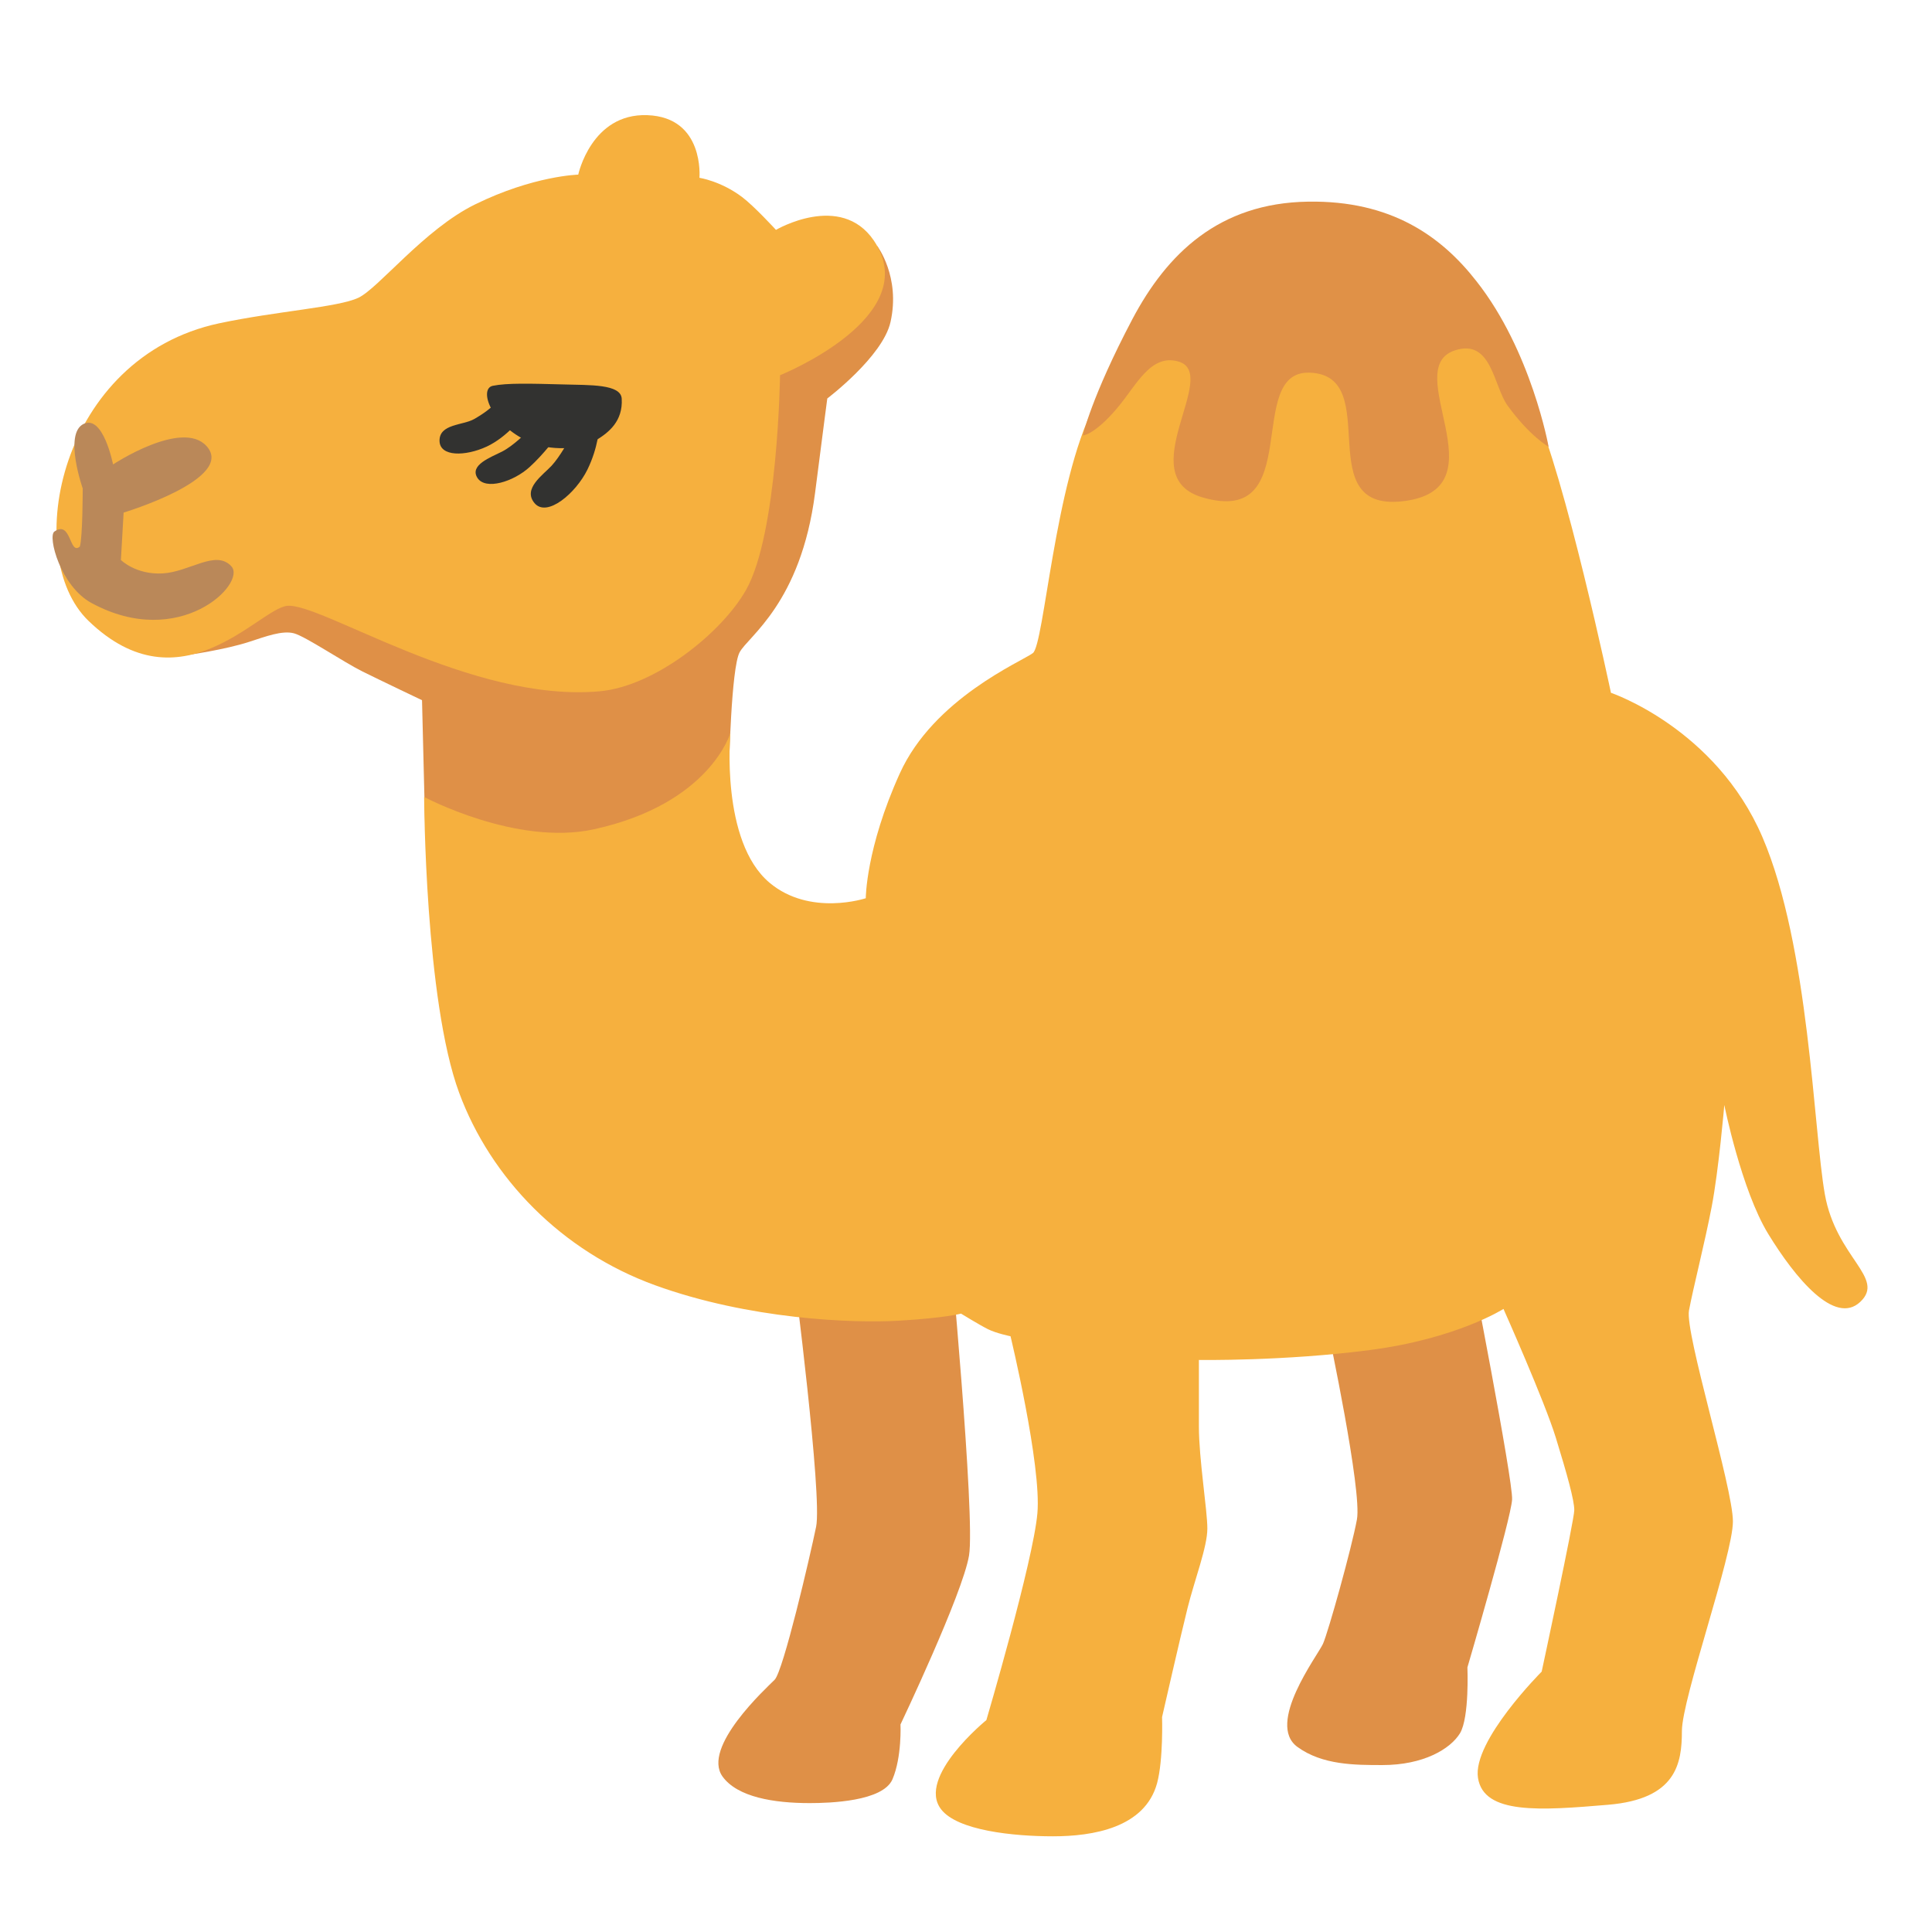
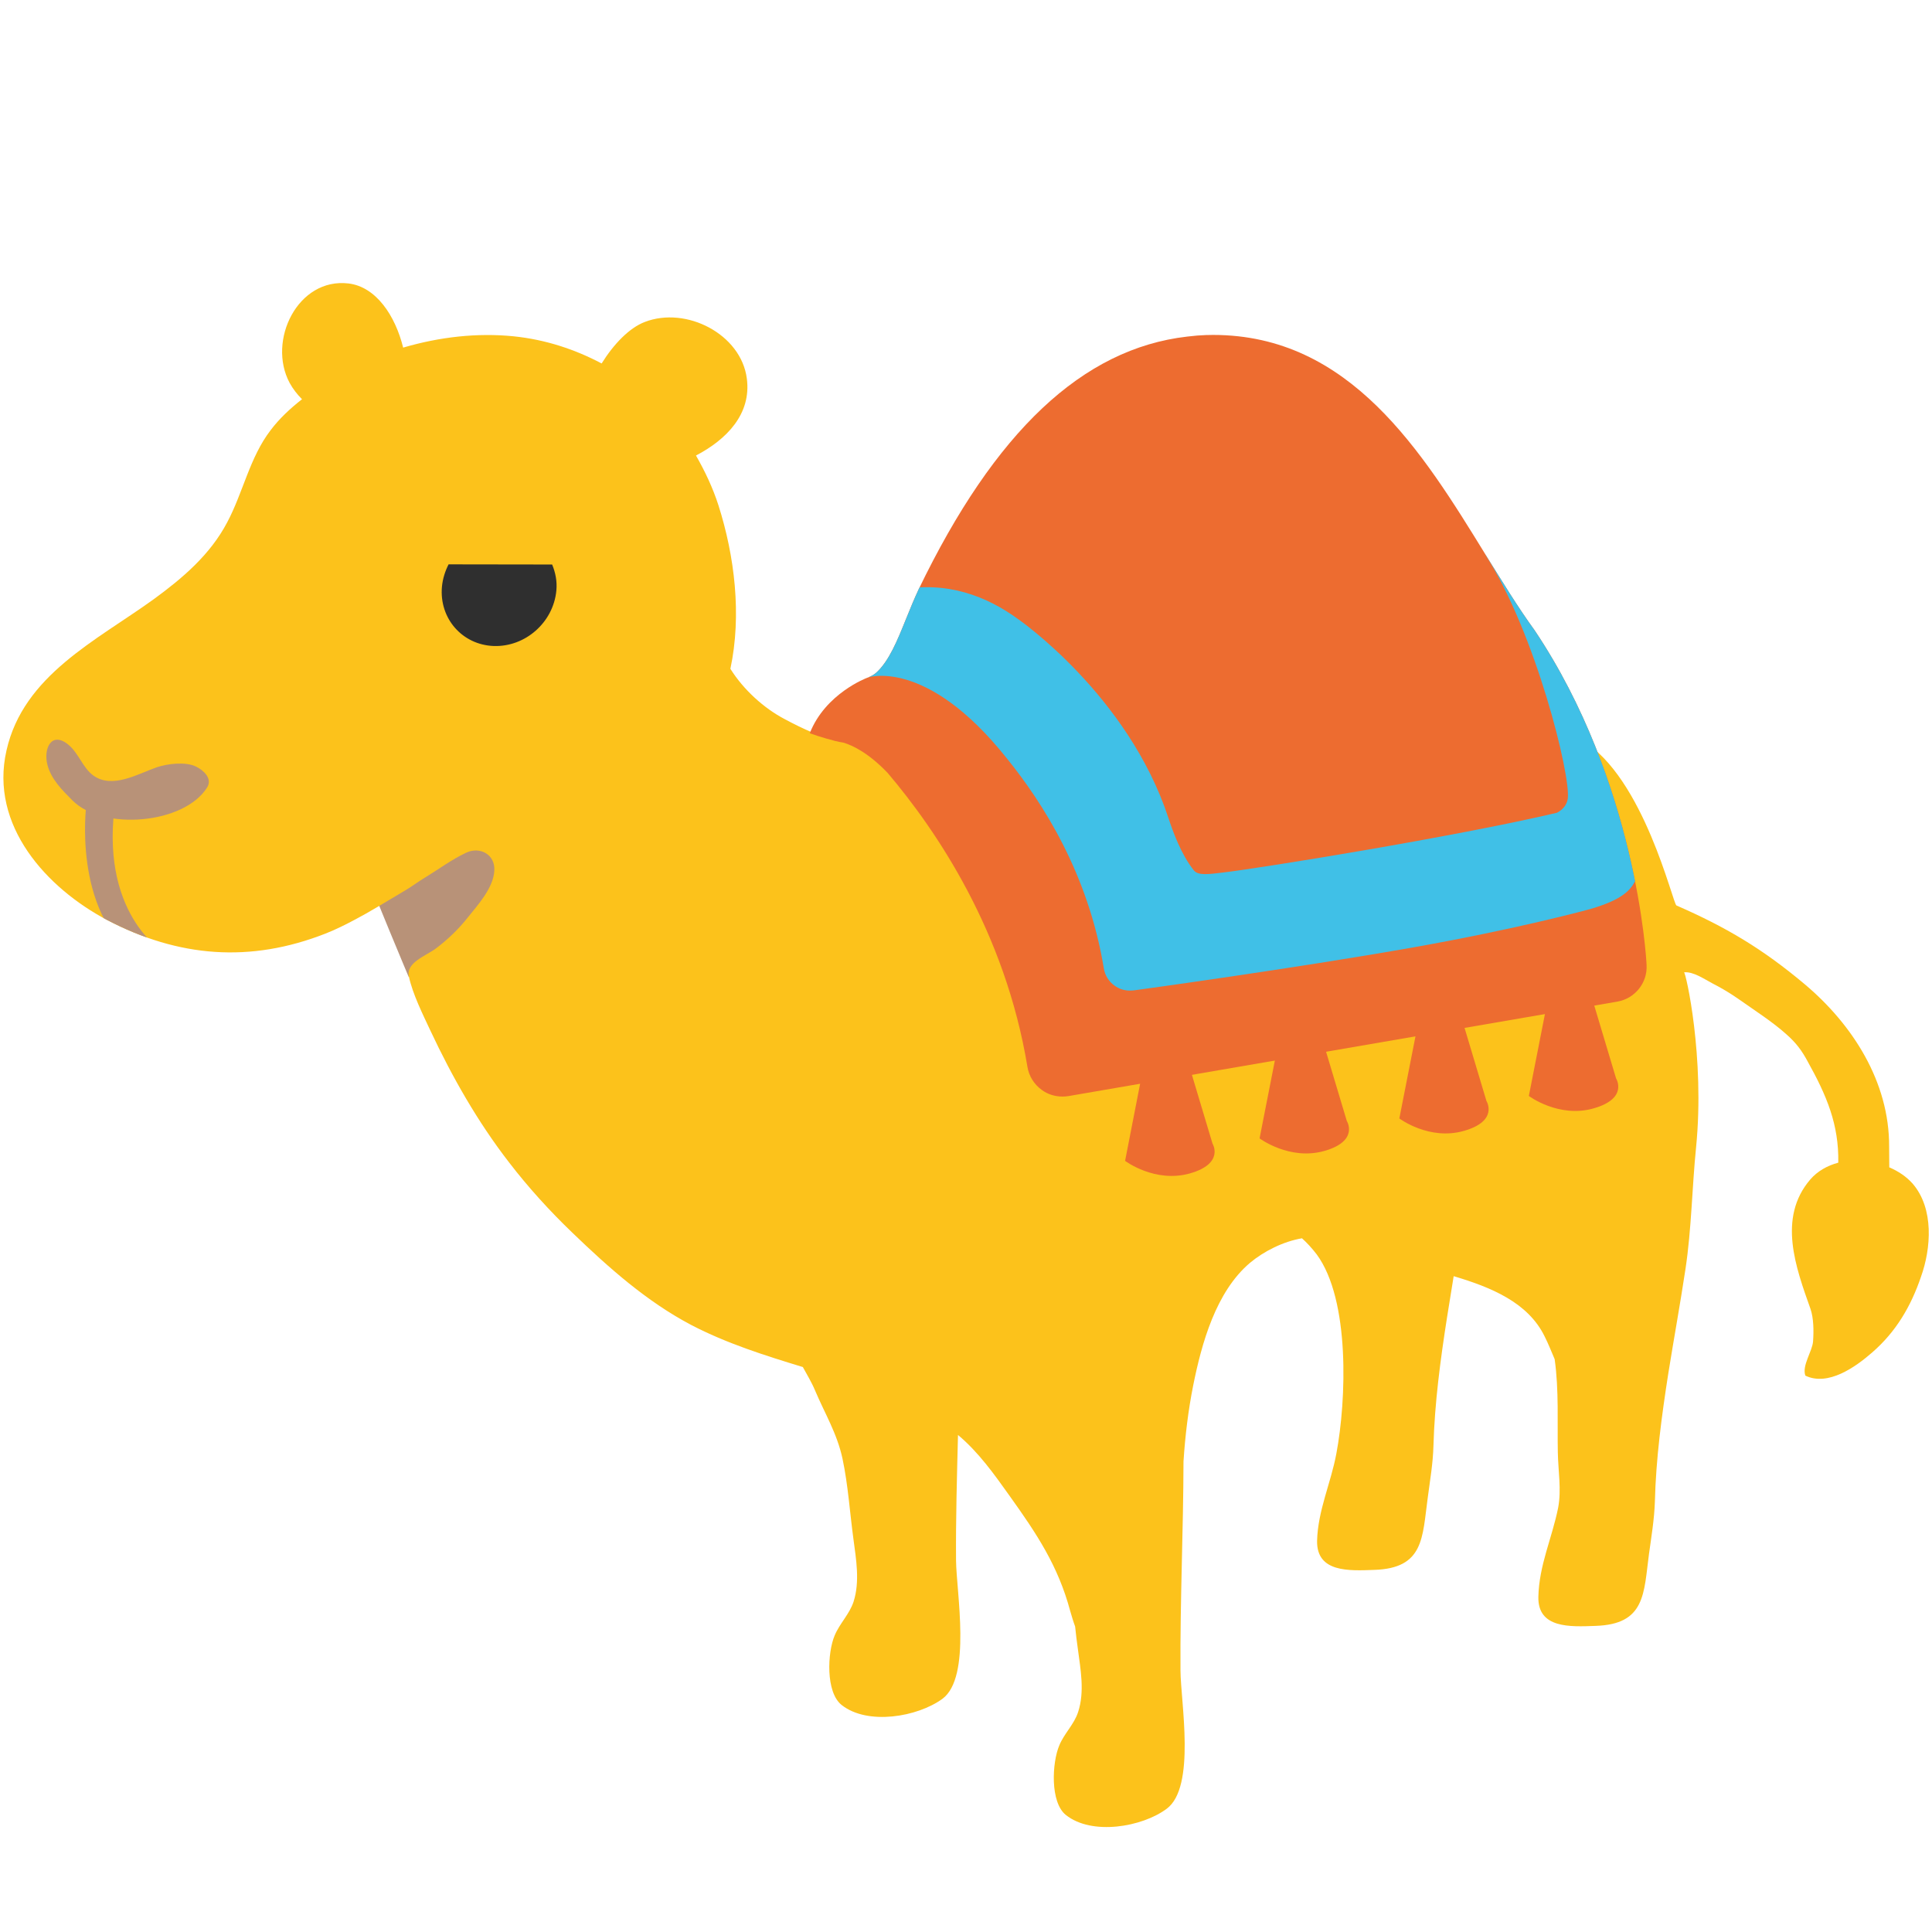
- <svg xmlns="http://www.w3.org/2000/svg" version="1.1" id="Layer_3" x="0px" y="0px" viewBox="0 0 128 128" style="enable-background:new 0 0 128 128;" xml:space="preserve">
-   <path style="fill:#DF9047;" d="M62.87,81.8l-10.28,2.53c0,0,1.9,14.78,1.48,16.82c-0.42,2.04-2.18,9.57-2.75,10.14  c-0.56,0.56-4.84,4.47-3.45,6.41c0.99,1.37,3.41,1.76,5.77,1.76c1.34,0,4.86-0.11,5.49-1.58c0.63-1.48,0.53-3.63,0.53-3.63  s4.12-8.66,4.54-11.19C64.63,100.53,62.87,81.8,62.87,81.8z" />
-   <path style="fill:#DF9047;" d="M88,88.21c0,0,2.25,10.56,1.9,12.46c-0.35,1.9-1.9,7.46-2.25,8.24c-0.35,0.77-3.8,5.3-1.69,6.83  c1.65,1.2,3.8,1.2,5.63,1.2c2.71,0,4.5-1.06,5.14-2.11c0.63-1.06,0.49-4.36,0.49-4.36s2.89-9.85,2.96-11.12s-2.82-16.05-2.82-16.05  L88,88.21z" />
-   <path style="fill:#DF9047;" d="M54.91,18.45L39.64,38.16l-21.4,0.49l0.07-0.49L12.4,43.4c0,0,2.5-0.35,4.12-0.88  c1.08-0.35,2.18-0.77,2.96-0.56c0.77,0.21,3.27,1.9,4.54,2.53c1.27,0.63,3.94,1.9,3.94,1.9l0.21,8.52l12.6,7.88l7.53-11.9  c0,0,0.14-6.62,0.7-7.67c0.56-1.06,4.06-3.25,5-10.56c0.6-4.68,0.81-6.26,0.81-6.26s3.68-2.78,4.19-5.07  c0.67-2.99-0.88-5.03-0.88-5.03L54.91,18.45z" />
-   <path style="fill:#F6B03E;" d="M51.68,24.86c0,0-0.14,10.49-2.25,14.22c-1.61,2.85-6.04,6.39-9.7,6.72  c-8.52,0.77-18.5-5.91-20.71-5.66c-1.9,0.21-7.04,6.9-13.16,0.99c-4.51-4.36-1.9-17.46,8.66-19.71c3.82-0.81,7.88-1.06,9.22-1.69  c1.34-0.63,4.37-4.54,7.74-6.19c3.87-1.9,6.83-1.97,6.83-1.97s0.87-4.08,4.58-3.94c3.8,0.14,3.45,4.15,3.45,4.15  s1.41,0.21,2.82,1.27c0.8,0.6,2.25,2.18,2.25,2.18s4.28-2.52,6.48,0.7C61.32,20.99,51.68,24.86,51.68,24.86z" />
-   <path style="fill:#BA8859;" d="M7.49,30.77c0,0,4.56-3.01,6.19-1.22c1.97,2.16-5.49,4.41-5.49,4.41L8.01,37.1  c0,0,0.99,0.99,2.77,0.89s3.52-1.6,4.55-0.47s-3.43,5.6-9.27,2.43c-2.06-1.12-2.91-4.41-2.46-4.73c1.13-0.8,0.99,1.6,1.69,0.99  c0.19-0.61,0.19-3.85,0.19-3.85s-1.27-3.61,0.05-4.27C6.84,27.44,7.49,30.77,7.49,30.77z" />
-   <path style="fill:#323230;" d="M32.65,25.56c0.94-0.19,2.44-0.15,4.69-0.09c1.74,0.05,3.79-0.03,3.85,0.94  c0.09,1.5-0.87,2.24-1.64,2.72c-1.13,0.7-3.14,0.75-4.5,0.14C32.49,28.12,31.71,25.75,32.65,25.56z" />
-   <path style="fill:#323230;" d="M33.16,26.31c0,0-0.35,0.66-1.74,1.45c-0.74,0.43-2.32,0.31-2.3,1.45c0.02,1.06,1.71,1.03,3.12,0.38  c1.41-0.66,2.39-2.02,2.39-2.02l0.25,1.08c0,0-0.87,0.89-1.62,1.27c-0.75,0.38-2.17,0.89-1.63,1.74c0.54,0.84,2.4,0.25,3.46-0.72  c0.93-0.84,1.79-2.01,1.79-2.01l0.82,0.21c0,0-0.59,1.1-1.15,1.71c-0.56,0.61-1.95,1.53-1.13,2.49c0.82,0.96,2.73-0.66,3.5-2.23  c0.73-1.5,0.77-2.77,0.77-2.77L33.16,26.31z" />
-   <path style="fill:#F6B03E;" d="M39.36,54.94c-5.14,1.13-11.26-2.14-11.26-2.14s0.05,13.46,2.32,19.6  c2.09,5.65,6.78,10.5,12.98,12.75s13.05,2.53,16.14,2.35s4.13-0.47,4.13-0.47s1.22,0.75,1.78,1.03c0.56,0.28,1.5,0.47,1.5,0.47  s2.06,8.54,1.78,11.73c-0.28,3.19-3.38,13.7-3.38,13.7s-4.64,3.78-3,5.91c1.08,1.41,4.79,1.79,7.41,1.79s6.09-0.55,6.9-3.52  c0.42-1.56,0.33-4.38,0.33-4.38s1.22-5.35,1.69-7.23c0.47-1.88,1.31-4.04,1.31-5.26s-0.56-4.6-0.56-6.76s0-4.41,0-4.41  s5.63,0.09,11.36-0.66c5.73-0.75,8.82-2.72,8.82-2.72s2.72,6.1,3.47,8.54c0.75,2.44,1.22,4.13,1.22,4.79c0,0.66-2.16,10.7-2.16,10.7  s-4.6,4.6-4.22,7.04c0.38,2.44,4.13,2.16,8.63,1.78s4.88-2.72,4.88-4.88s3.38-11.64,3.38-13.89c0-2.25-3.19-12.48-2.91-13.98  c0.28-1.5,1.03-4.41,1.5-6.85c0.47-2.44,0.84-6.76,0.84-6.76s1.13,5.63,2.91,8.54s4.41,6.1,6.1,4.5c1.69-1.6-1.6-2.91-2.35-7.13  s-1.03-16.42-4.13-23.65c-3.1-7.23-10.04-9.57-10.04-9.57s-3.06-14.48-5.13-18.89s-7.17-9.64-13.55-9.08  c-6.38,0.56-12.93,3.81-15.56,8.97s-3.31,15.8-4.06,16.37c-0.75,0.56-6.57,3-8.82,7.98c-2.25,4.97-2.25,8.26-2.25,8.26  s-3.69,1.23-6.38-1.03c-3.26-2.75-2.59-9.92-2.59-9.92S47.05,53.25,39.36,54.94z" />
-   <path style="fill:#E09147;" d="M86.66,13.36c-5.91,0.09-9.35,3.46-11.64,7.79c-2.72,5.16-3.28,7.7-3.28,7.7s0.74-0.01,2.25-1.78  c1.29-1.51,2.22-3.65,4.08-3.12c2.85,0.81-3.2,7.62,1.62,9.01c6.83,1.97,2.71-8.41,7.07-8.27c5.07,0.16-0.2,9.51,6.46,8.48  c6.24-0.97-0.52-8.76,3.18-9.96c2.43-0.79,2.55,2.37,3.48,3.66c1.5,2.06,2.72,2.73,2.72,2.73s-1.14-6.36-4.79-10.98  C95.49,15.65,92.16,13.27,86.66,13.36z" />
+ <svg xmlns="http://www.w3.org/2000/svg" xmlns:xlink="http://www.w3.org/1999/xlink" x="0px" y="0px" viewBox="0 0 128 128" style="enable-background:new 0 0 128 128;">
+   <g>
+     <g>
+       <path d="M27.08,64.73c0,0-2.24-5.3-3.42-8.43l8.21-4.5l9.19,8.21L27.08,64.73z" style="fill:#B89278;" />
+       <g>
+         <g>
+           <defs>
+             <path id="SVGID_1_" d="M126.71,78.41c-0.41-0.46-0.95-0.82-1.54-1.07c0-0.54-0.01-1.02-0.01-1.37c0.02-4.3-2.43-8.1-5.59-10.76 c-2.82-2.37-5.23-3.79-8.5-5.22c-0.24-0.1-2.15-8.49-6.26-10.94c-1.4-0.83-2.15-0.6-3.36-1.95 c-6.21-6.98-10.3-21.38-21.87-20.7c-0.22,0.02-0.45,0.04-0.66,0.06c-7.81,0.91-12.85,9.02-15.95,15.43 c-0.99,2.06-1.6,4.67-3.37,6.25c-2.3,2.04-5.24,0.77-7.6-0.49c-1.38-0.72-2.74-1.95-3.61-3.34c0.76-3.56,0.28-7.47-0.79-10.83 c-0.38-1.18-0.9-2.27-1.49-3.3c2.03-1.06,3.68-2.75,3.37-5.1c-0.38-2.94-4.01-4.81-6.76-3.75c-1.02,0.39-2.05,1.45-2.86,2.75 c-1.76-0.93-3.7-1.58-5.84-1.8c-2.41-0.24-4.89,0.04-7.31,0.75c-0.52-2.11-1.79-4.03-3.62-4.25c-3.36-0.4-5.4,3.79-3.9,6.59 c0.22,0.4,0.5,0.76,0.82,1.08c-0.78,0.61-1.5,1.28-2.08,2.05c-1.39,1.81-1.82,4.12-2.88,6.11c-1.13,2.15-2.96,3.7-4.88,5.1 c-3.78,2.73-8.62,5.03-9.74,10.01c-1.14,4.98,2.67,9.12,6.66,11.23c4.74,2.48,9.49,2.86,14.48,0.9 c0.69-0.27,1.34-0.6,1.98-0.94c0.84-0.44,1.96-1.12,3.3-1.92c0.46-0.27,0.87-0.59,1.31-0.85c0.89-0.54,1.74-1.18,2.71-1.64 c0.94-0.45,1.95,0.13,1.88,1.18c-0.06,1.15-1.08,2.26-1.77,3.12c-0.6,0.76-1.31,1.44-2.09,2.03c-0.64,0.49-2.01,0.93-1.8,1.87 c0.25,1.16,0.92,2.5,1.42,3.57c1.45,3.09,3.14,6.06,5.23,8.76c1.27,1.65,2.68,3.2,4.18,4.64c2.4,2.31,4.91,4.55,7.87,6.11 c2.34,1.22,4.87,2.02,7.4,2.79c0.27,0.5,0.58,1,0.8,1.53c0.66,1.56,1.47,2.87,1.83,4.55c0.37,1.75,0.48,3.53,0.72,5.3 c0.18,1.36,0.44,2.83,0.01,4.17c-0.27,0.82-0.92,1.44-1.25,2.23c-0.48,1.12-0.61,3.76,0.46,4.61c1.72,1.36,5.02,0.8,6.68-0.41 c1.94-1.44,0.92-7.09,0.9-9.17c-0.02-2.77,0.06-5.54,0.13-8.31c1.36,1.14,2.39,2.59,3.43,4.05c1.8,2.52,3.2,4.62,4,7.6 c0.1,0.34,0.2,0.69,0.33,1.04c0.05,0.5,0.11,0.99,0.18,1.48c0.18,1.37,0.46,2.83,0.02,4.18c-0.26,0.82-0.93,1.43-1.25,2.22 c-0.48,1.13-0.62,3.77,0.44,4.61c1.72,1.37,5.04,0.8,6.67-0.41c1.96-1.44,0.93-7.09,0.92-9.17c-0.03-4.61,0.19-9.24,0.2-13.85 c0.11-1.69,0.31-3.36,0.64-5.02c0.56-2.79,1.5-6.21,3.76-8.13c0.92-0.77,2.21-1.42,3.45-1.63c0.33,0.3,0.64,0.63,0.97,1.06 c2.23,3.02,1.97,9.68,1.31,13.19c-0.36,1.96-1.23,3.78-1.28,5.8c-0.03,2.1,2.12,1.98,3.77,1.92c3.32-0.1,3.2-2.14,3.56-4.77 c0.15-1.15,0.35-2.29,0.38-3.46c0.08-2.85,0.46-5.68,0.9-8.5c0.14-0.91,0.3-1.82,0.44-2.73c2.49,0.74,4.92,1.74,6.02,3.98 c0.25,0.49,0.45,1.01,0.67,1.52c0.29,2.03,0.17,4.25,0.21,6.17c0.02,1.22,0.25,2.47,0.02,3.68c-0.41,2.03-1.26,3.78-1.31,5.9 c-0.04,2.1,2.12,1.98,3.77,1.92c3.33-0.1,3.21-2.14,3.56-4.77c0.16-1.15,0.35-2.29,0.39-3.46c0.07-2.85,0.45-5.68,0.89-8.5 c0.37-2.31,0.79-4.61,1.14-6.93c0.4-2.67,0.43-5.37,0.7-8.05c0.59-5.96-0.68-11.6-0.8-11.59c0.61-0.07,1.36,0.46,1.88,0.73 c0.63,0.32,1.24,0.69,1.82,1.1c1.02,0.72,2.18,1.46,3.1,2.29c0.62,0.55,1,1.05,1.39,1.78c1.26,2.26,2.08,4.19,2.03,6.71 c-0.71,0.19-1.37,0.55-1.86,1.12c-2.18,2.55-0.94,5.86,0.02,8.57c0.21,0.61,0.22,1.45,0.17,2.15c-0.05,0.67-0.75,1.6-0.51,2.27 c1.5,0.72,3.31-0.56,4.42-1.53c1.58-1.37,2.57-3.05,3.24-5.02C127.94,82.72,128.15,80.07,126.71,78.41z" />
+           </defs>
+           <use style="overflow:visible;fill:#FCC21B;" xlink:href="#SVGID_1_" />
+           <clipPath id="SVGID_2_">
+             <use style="overflow:visible;" xlink:href="#SVGID_1_" />
+           </clipPath>
+           <g style="clip-path:url(#SVGID_2_);">
+             <path d="M4.81,53.04c-0.68-0.68-1.43-1.42-1.67-2.38c-0.27-1.05,0.26-2.24,1.38-1.33 c0.69,0.56,0.95,1.52,1.65,2.04c1.27,0.93,2.98-0.11,4.23-0.54c0.72-0.24,1.91-0.38,2.59-0.04c0.48,0.23,1.1,0.78,0.74,1.37 C12.21,54.61,6.82,55.05,4.81,53.04z" style="fill:#B89278;" />
+             <path d="M5.71,53.42c0,0-0.87,6.83,3.23,9.94l2.12-0.12c0,0-4.35-2.36-3.48-9.69L5.71,53.42z" style="fill:#B89278;" />
+           </g>
+         </g>
+         <path d="M36.58,37.4c0.22,0.53,0.34,1.11,0.28,1.73c-0.2,2.1-2.05,3.74-4.15,3.67 c-2.09-0.08-3.62-1.83-3.43-3.93c0.05-0.53,0.21-1.03,0.44-1.48L36.58,37.4z" style="fill:#2F2F2F;" />
+       </g>
+     </g>
+     <g>
+       <defs>
+         <path id="SVGID_3_" d="M101.68,41.77c-1.11-1.53-2.16-3.25-3.25-5.01c-4.2-6.83-8.98-14.57-18.06-14.57 c-0.31,0-0.62,0.01-1.04,0.04l-0.68,0.07c-6.92,0.8-12.74,6.28-17.79,16.75c-0.29,0.62-0.56,1.28-0.83,1.95 c-0.58,1.44-1.13,2.8-1.98,3.57c-0.16,0.14-0.34,0.24-0.61,0.34c0,0-2.76,1.03-3.79,3.67c0,0,0.8,0.29,1.64,0.5l-0.01,0.01 c0,0,0.04,0,0.05,0c0.18,0.05,0.37,0.08,0.54,0.11c0.62,0.18,1.68,0.69,2.94,2.01c3.24,3.82,7.78,10.51,9.26,19.47 c0.1,0.62,0.45,1.17,0.95,1.53c0.39,0.29,0.87,0.44,1.37,0.44c0.13,0,0.25-0.01,0.39-0.03l36.37-6.26 c1.17-0.2,2.01-1.25,1.94-2.43C109.07,63.42,108.4,51.81,101.68,41.77z" />
+       </defs>
+       <use style="overflow:visible;fill:#ED6C30;" xlink:href="#SVGID_3_" />
+       <clipPath id="SVGID_4_">
+         <use style="overflow:visible;" xlink:href="#SVGID_3_" />
+       </clipPath>
+       <path d="M105.48,45.22c-4.59-8.38-7.06-8.45-7.06-8.45 c3.32,5.17,5.65,14.59,5.45,16.13c-0.09,0.68-0.73,0.95-0.73,0.95c-6.75,1.59-19.65,3.67-22.14,3.96c-0.86,0.1-1.61,0.22-1.9-0.14 c-0.86-1.07-1.41-2.63-1.69-3.48c-2.67-8.14-9.94-13.16-9.94-13.16c-2.09-1.53-4.75-2.57-7.93-1.94l-2.1,5.81 c0,0,3.89-1.42,9.27,5.35c2.38,2.94,5.39,7.64,6.42,13.9c0.07,0.46,0.33,0.88,0.71,1.15c0.3,0.22,0.66,0.33,1.02,0.33 c0.1,0,0.2-0.01,0.3-0.02c0,0,10.49-1.43,18.51-2.85c6.92-1.23,11.48-2.47,11.85-2.58c1.92-0.59,2.46-1.15,2.82-1.81 C109.39,56.33,105.48,45.22,105.48,45.22z" style="clip-path:url(#SVGID_4_);fill:#40C0E7;" />
+     </g>
+     <g>
+       <path d="M75.86,70.14l-1.32,6.77c0,0,1.98,1.49,4.3,0.83c2.31-0.66,1.49-1.98,1.49-1.98l-1.98-6.61 L75.86,70.14z" style="fill:#ED6C30;" />
+       <path d="M84.78,68.65l-1.33,6.77c0,0,1.99,1.49,4.3,0.83c2.31-0.66,1.48-1.98,1.48-1.98l-1.98-6.61 L84.78,68.65z" style="fill:#ED6C30;" />
+       <path d="M94.04,67.33l-1.33,6.77c0,0,1.98,1.49,4.29,0.82c2.31-0.66,1.48-1.98,1.48-1.98l-1.98-6.61 L94.04,67.33z" style="fill:#ED6C30;" />
+       <path d="M102.62,65.84l-1.33,6.77c0,0,1.99,1.49,4.3,0.82c2.31-0.66,1.48-1.98,1.48-1.98l-1.98-6.61 L102.62,65.84z" style="fill:#ED6C30;" />
+     </g>
+   </g>
</svg>
